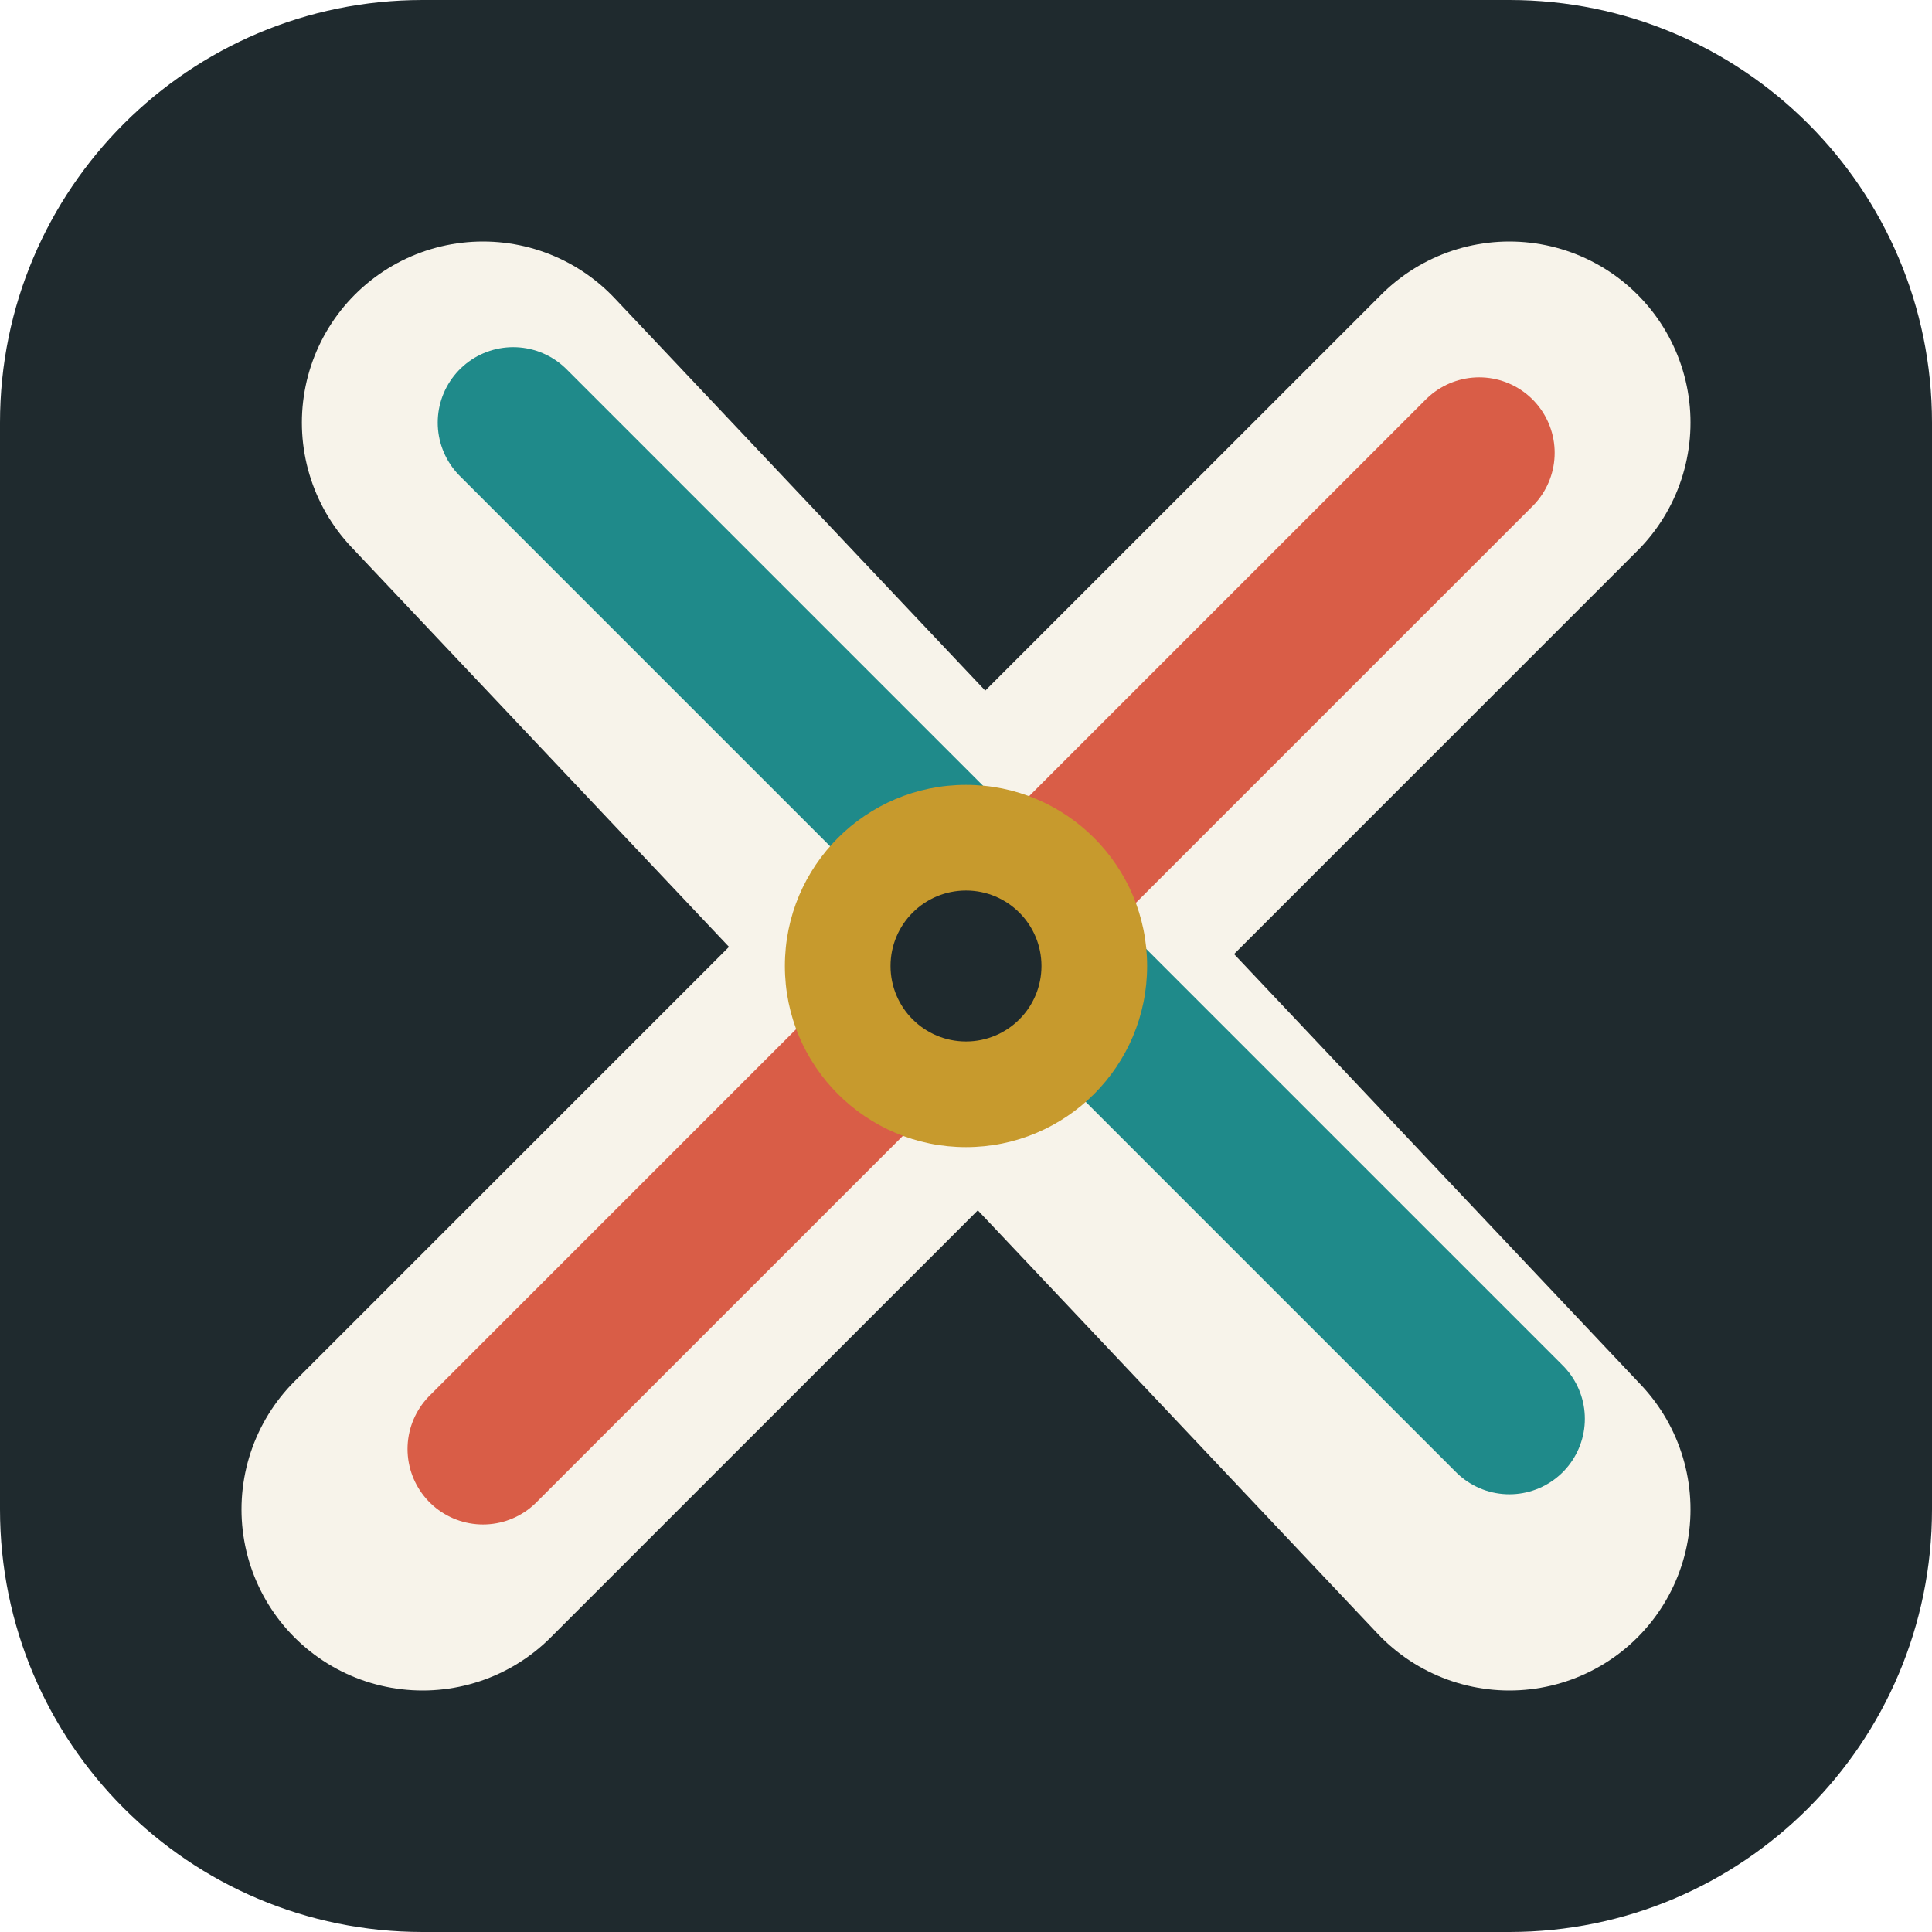
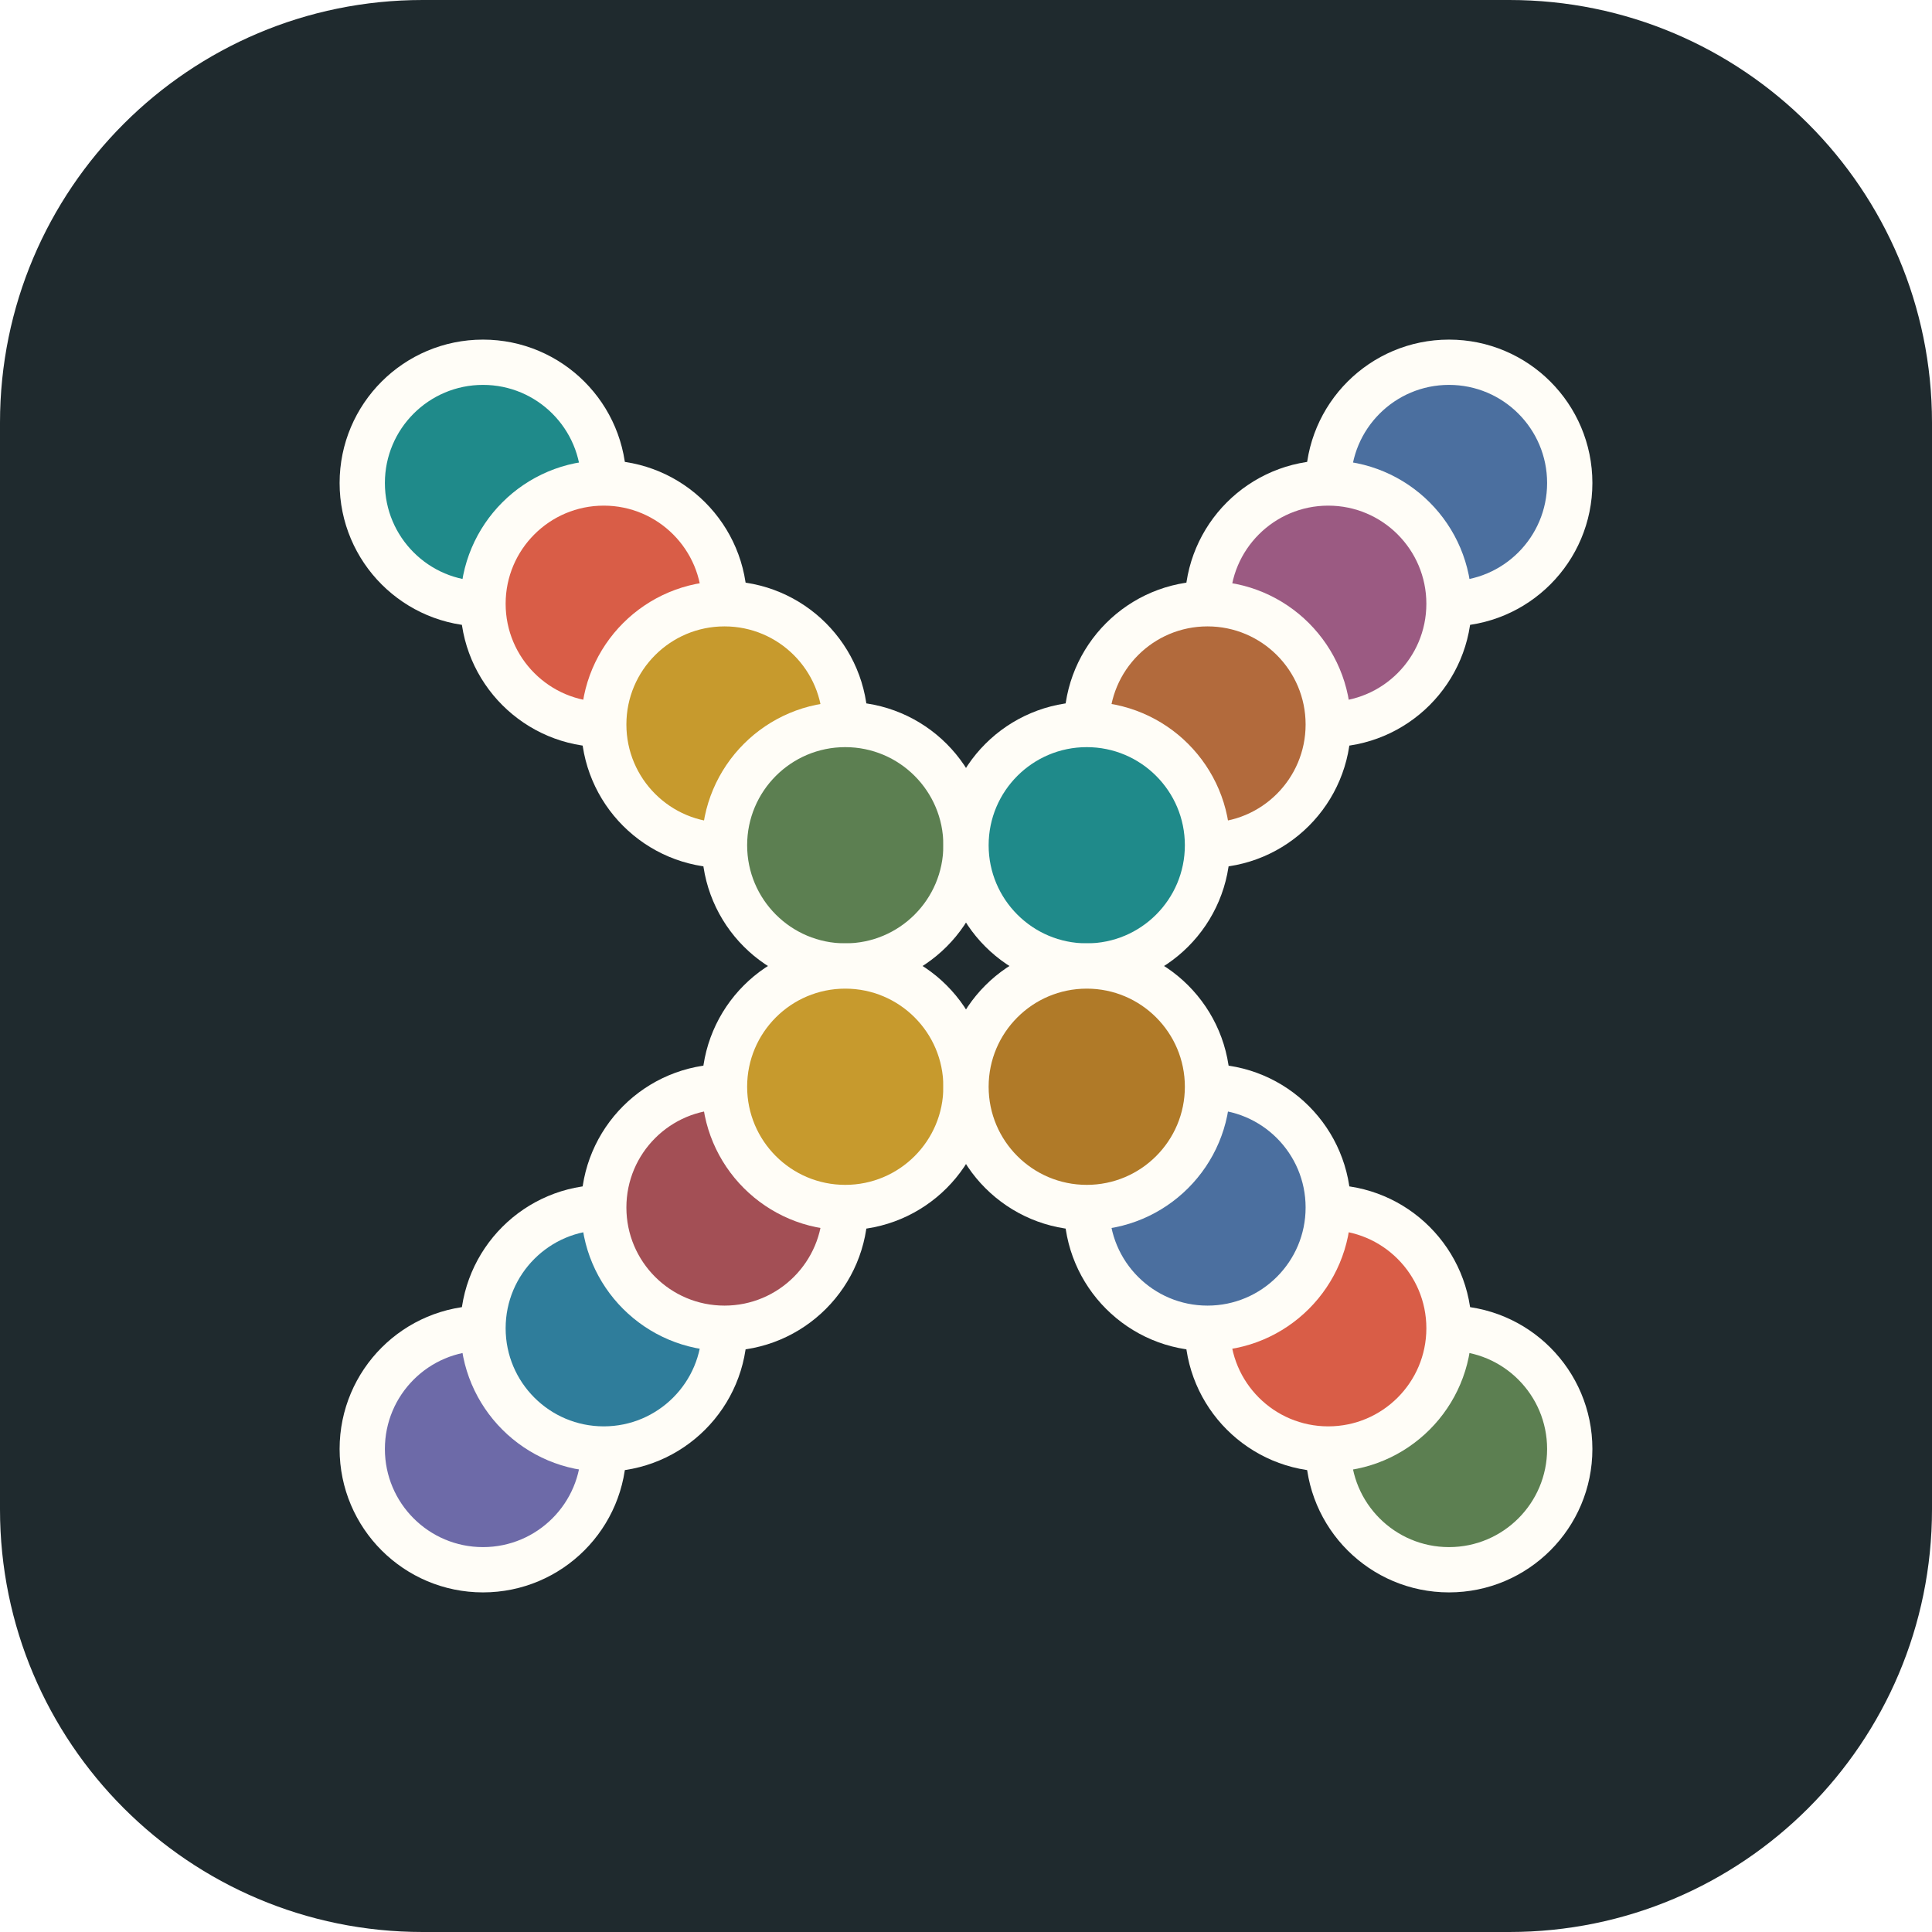
<svg xmlns="http://www.w3.org/2000/svg" viewBox="0 0 64 64" role="img" aria-label="XiXteen favicon">
  <rect width="64" height="64" rx="14" fill="#1f2a2e" />
-   <path d="M16 14 L50 50" fill="none" stroke="#f7f3ea" stroke-width="12" stroke-linecap="round" />
-   <path d="M50 14 L14 50" fill="none" stroke="#f7f3ea" stroke-width="12" stroke-linecap="round" />
-   <path d="M17 14 L50 47" fill="none" stroke="#1f8a8a" stroke-width="5" stroke-linecap="round" />
-   <path d="M49 15 L16 48" fill="none" stroke="#d95d47" stroke-width="5" stroke-linecap="round" />
-   <circle cx="32" cy="32" r="6" fill="#c79a2d" />
-   <circle cx="32" cy="32" r="2.5" fill="#1f2a2e" />
+   <g stroke="#fffdf7" stroke-width="1.5">
+     <circle cx="16" cy="16" r="4" fill="#1f8a8a" />
+     <circle cx="20" cy="20" r="4" fill="#d95d47" />
+     <circle cx="24" cy="24" r="4" fill="#c79a2d" />
+     <circle cx="28" cy="28" r="4" fill="#5c7f51" />
+     <circle cx="48" cy="16" r="4" fill="#4b6f9f" />
+     <circle cx="44" cy="20" r="4" fill="#9b5a82" />
+     <circle cx="40" cy="24" r="4" fill="#b26a3c" />
+     <circle cx="36" cy="28" r="4" fill="#1f8a8a" />
+     <circle cx="16" cy="48" r="4" fill="#6d6aa8" />
+     <circle cx="20" cy="44" r="4" fill="#2f7d9b" />
+     <circle cx="24" cy="40" r="4" fill="#a34f55" />
+     <circle cx="28" cy="36" r="4" fill="#c79a2d" />
+     <circle cx="48" cy="48" r="4" fill="#5c7f51" />
+     <circle cx="44" cy="44" r="4" fill="#d95d47" />
+     <circle cx="40" cy="40" r="4" fill="#4b6f9f" />
+     <circle cx="36" cy="36" r="4" fill="#b07a28" />
+   </g>
</svg>
